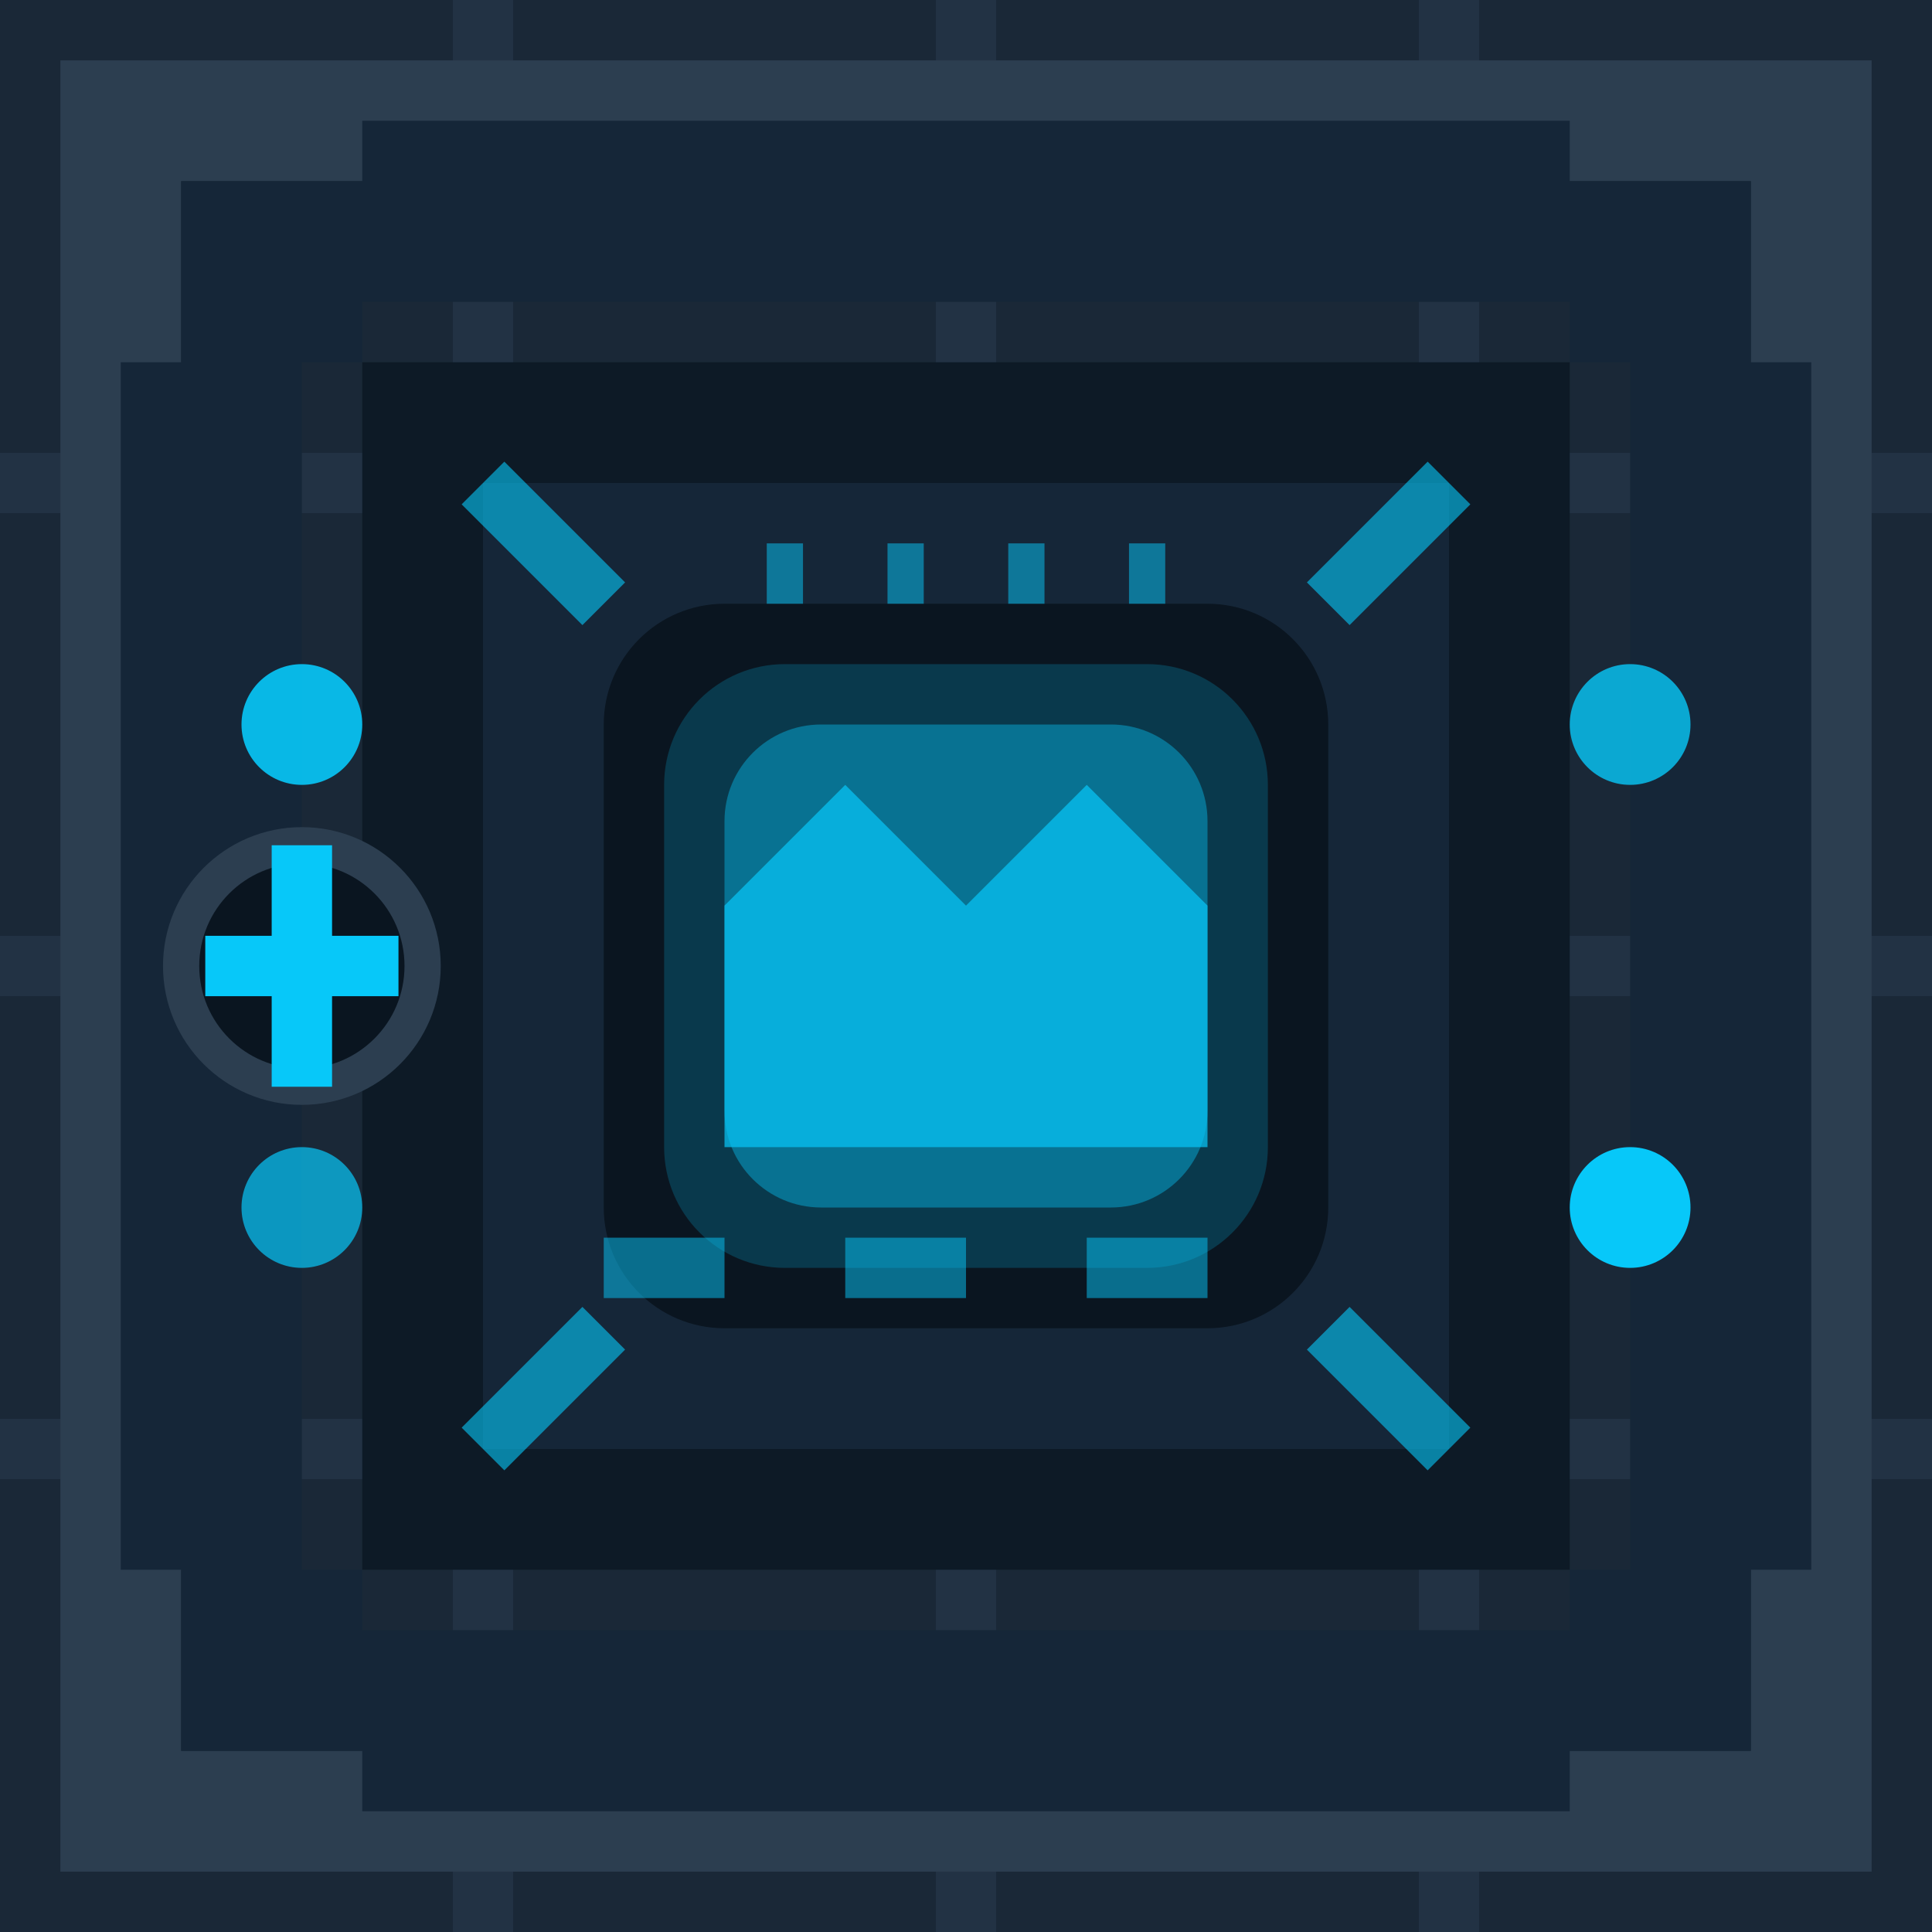
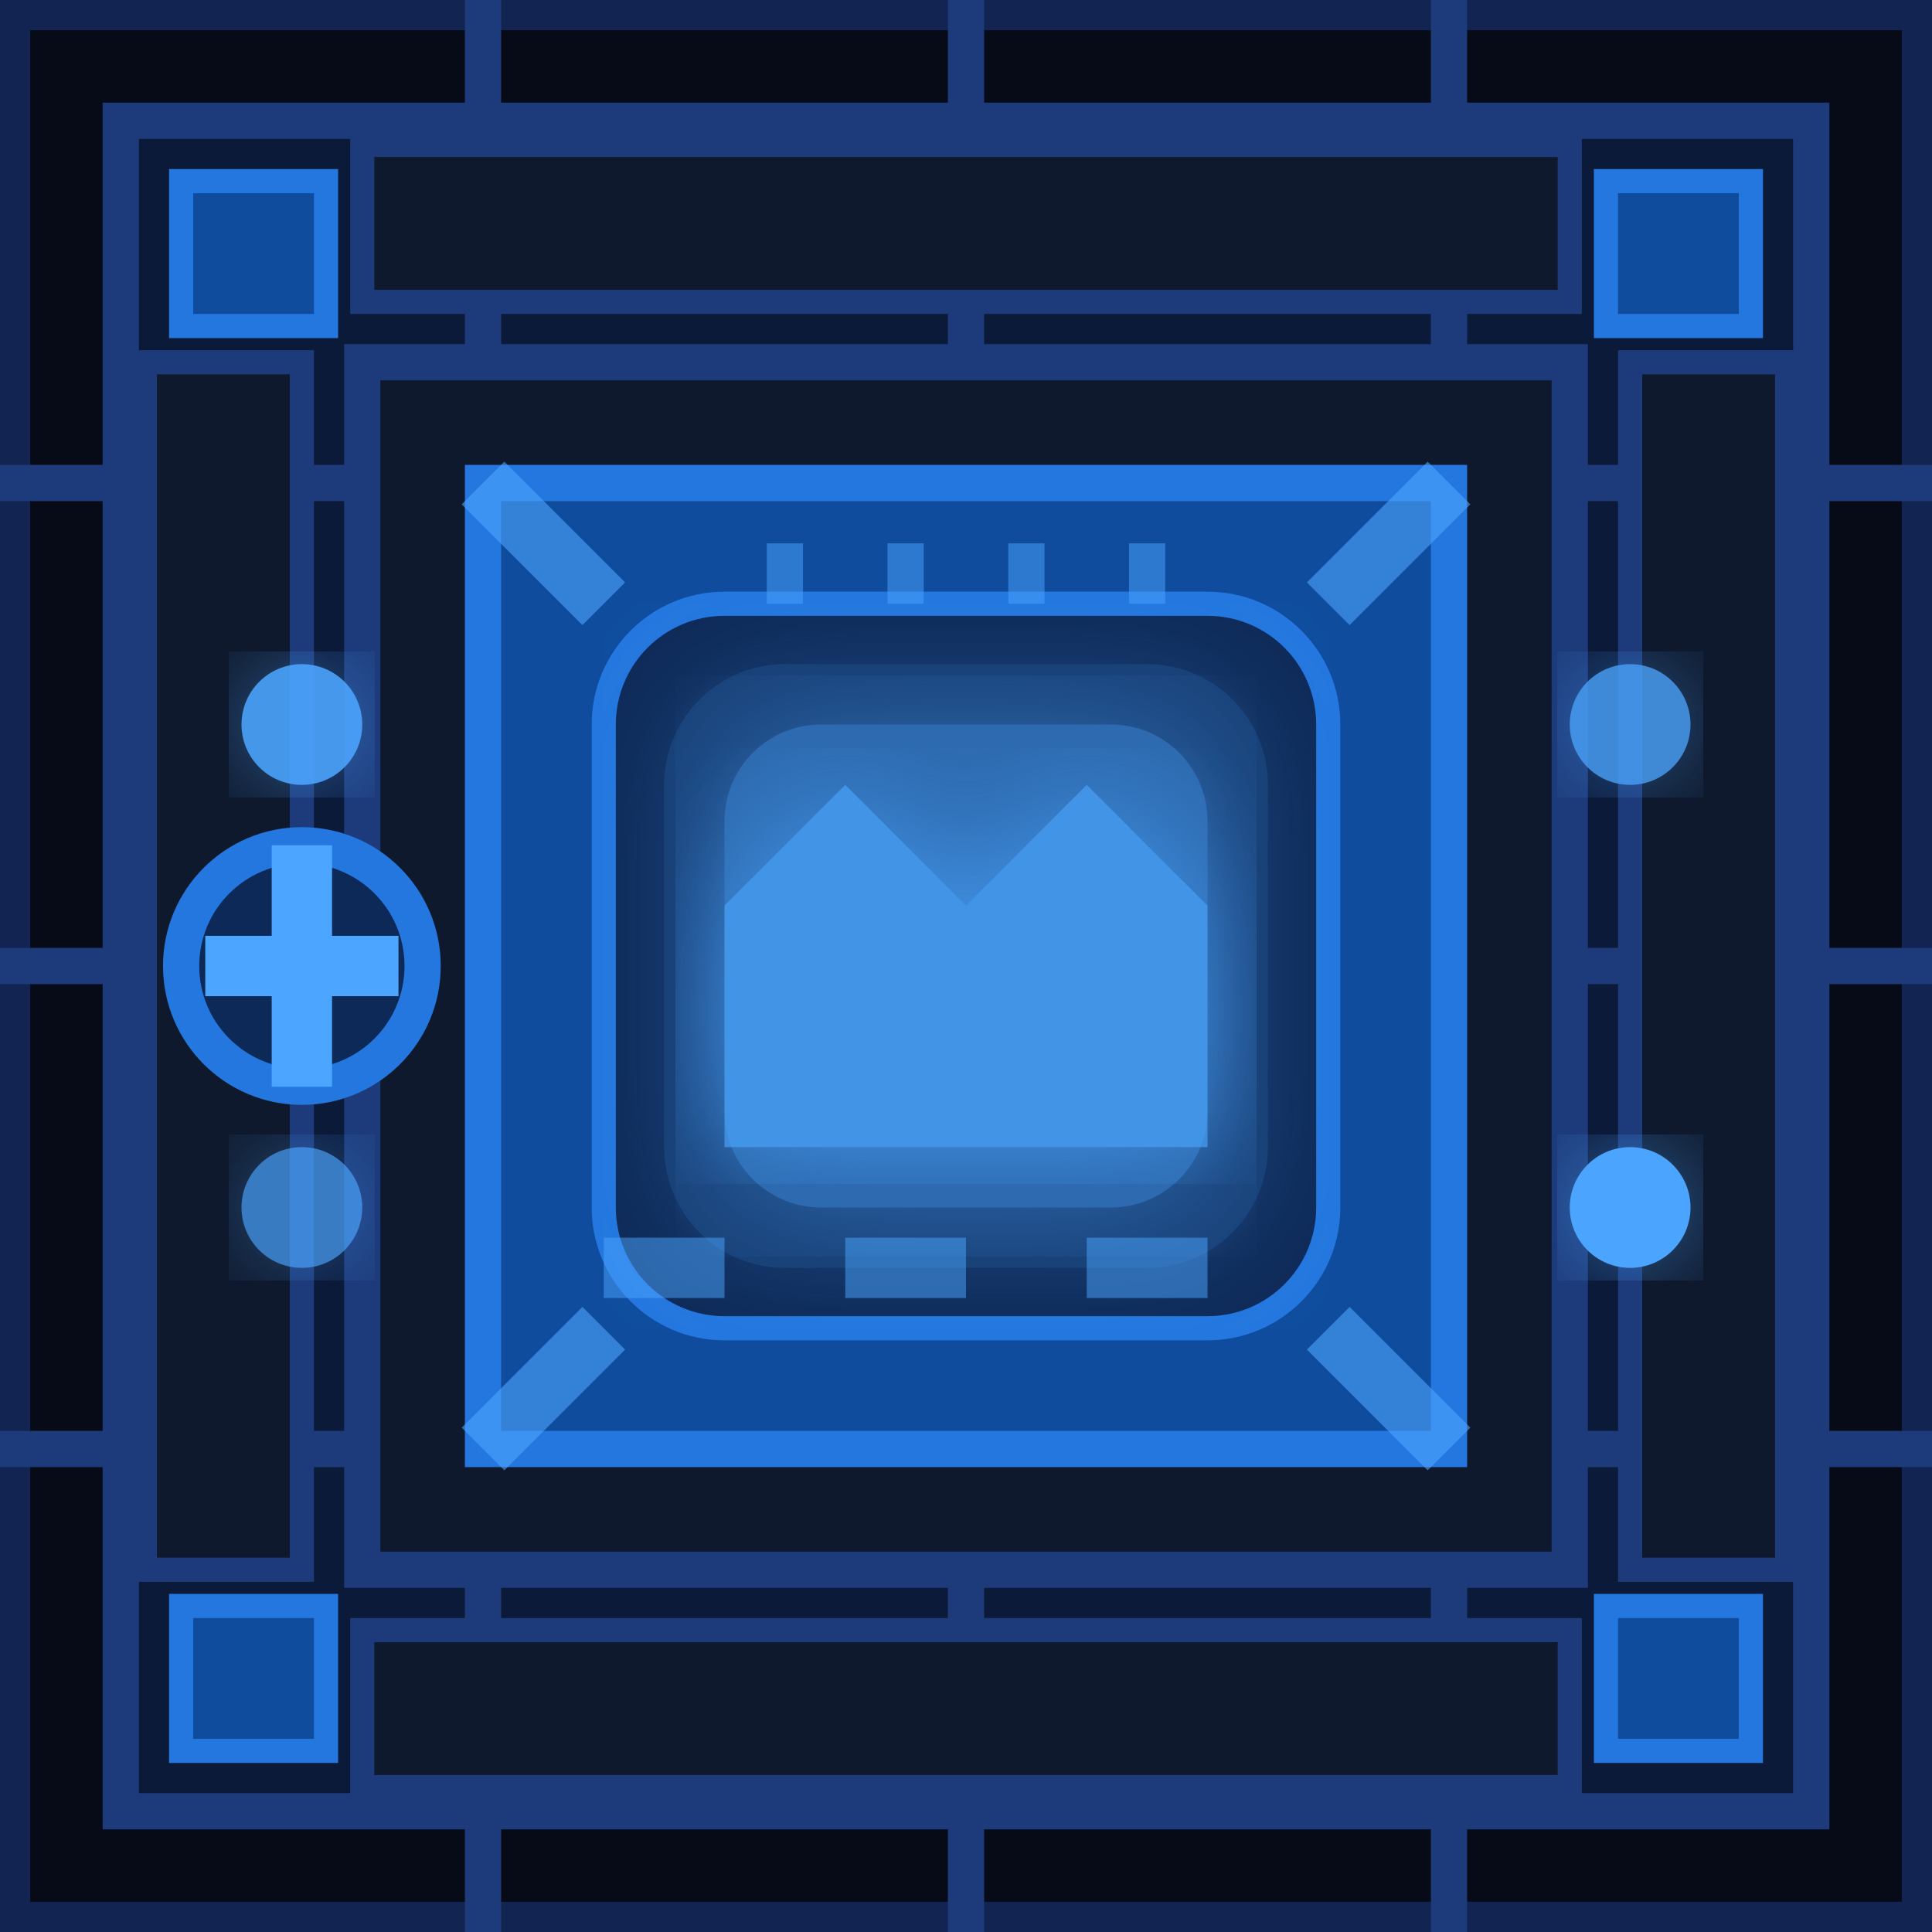
<svg xmlns="http://www.w3.org/2000/svg" width="16" height="16" viewBox="0 0 16 16">
-   <rect width="16" height="16" fill="#1a2837" />
-   <path d="M0,0 L16,0 L16,16 L0,16 Z" fill="#1a2837" />
-   <path d="M0,4 L16,4 M0,8 L16,8 M0,12 L16,12 M4,0 L4,16 M8,0 L8,16 M12,0 L12,16" stroke="#223244" stroke-width="0.5" />
-   <rect x="1" y="1" width="14" height="14" fill="none" stroke="#2c3e50" stroke-width="1" />
-   <rect x="3" y="3" width="10" height="10" fill="#0d1a26" />
-   <rect x="4" y="4" width="8" height="8" fill="#152638" />
-   <rect x="5" y="5" width="6" height="6" fill="#0a1520" rx="1" />
-   <rect x="5.5" y="5.5" width="5" height="5" fill="#07c8f9" opacity="0.2" rx="1" />
-   <rect x="6" y="6" width="4" height="4" fill="#07c8f9" opacity="0.4" rx="0.8" />
-   <path d="M6,7.5 L7,6.5 L8,7.5 L9,6.5 L10,7.5 L10,9.5 L6,9.5 Z" fill="#07c8f9" opacity="0.7" />
-   <rect x="1" y="3" width="1.5" height="10" fill="#152638" />
-   <rect x="13.5" y="3" width="1.5" height="10" fill="#152638" />
-   <rect x="3" y="1" width="10" height="1.5" fill="#152638" />
-   <rect x="3" y="13.5" width="10" height="1.5" fill="#152638" />
-   <circle cx="2.5" cy="8" r="1" fill="#0a1520" stroke="#2c3e50" stroke-width="0.3" />
-   <path d="M2.5,7 L2.5,9" stroke="#07c8f9" stroke-width="0.5" />
-   <path d="M1.7,8 L3.3,8" stroke="#07c8f9" stroke-width="0.5" />
-   <rect x="1.5" y="1.5" width="1.5" height="1.5" fill="#152638" />
-   <rect x="13" y="1.5" width="1.5" height="1.5" fill="#152638" />
-   <rect x="1.5" y="13" width="1.5" height="1.5" fill="#152638" />
-   <rect x="13" y="13" width="1.5" height="1.5" fill="#152638" />
-   <circle cx="2.5" cy="6" r="0.5" fill="#07c8f9" opacity="0.9" />
-   <circle cx="2.5" cy="10" r="0.5" fill="#07c8f9" opacity="0.7" />
-   <circle cx="13.5" cy="6" r="0.5" fill="#07c8f9" opacity="0.8" />
-   <circle cx="13.5" cy="10" r="0.5" fill="#07c8f9" opacity="1" />
-   <path d="M4,4 L5,5 M12,4 L11,5 M4,12 L5,11 M12,12 L11,11" stroke="#07c8f9" stroke-width="0.5" opacity="0.6" />
-   <path d="M5,10.5 L6,10.5 M7,10.5 L8,10.5 M9,10.5 L10,10.5 M11,10.5" stroke="#07c8f9" stroke-width="0.5" opacity="0.5" />
-   <path d="M6.5,5 L6.5,4 M7.5,5 L7.5,4 M8.5,5 L8.5,4 M9.5,5 L9.5,4" stroke="#07c8f9" stroke-width="0.3" opacity="0.5" stroke-dasharray="0.5,0.5" />
+   <filter id="glow">
+     <feGaussianBlur stdDeviation="0.5" result="blur" />
+     <feComposite in="SourceGraphic" in2="blur" operator="over" />
+   </filter>
+   <rect x="0" y="0" width="16" height="16" fill="#070b18" stroke="#112452" stroke-width="0.5" />
+   <rect x="1" y="1" width="14" height="14" fill="#0c1a3a" stroke="#1d3b7a" stroke-width="0.3" />
+   <path d="M0,4 L16,4 M0,8 L16,8 M0,12 L16,12 M4,0 L4,16 M8,0 L8,16 M12,0 L12,16" stroke="#1d3b7a" stroke-width="0.3" />
+   <rect x="3" y="3" width="10" height="10" fill="#0f192d" stroke="#1d3b7a" stroke-width="0.3" />
+   <rect x="4" y="4" width="8" height="8" fill="#0f4c9e" stroke="#2377de" stroke-width="0.3" />
+   <rect x="5" y="5" width="6" height="6" fill="#0d2957" rx="1" stroke="#2377de" stroke-width="0.2" />
+   <rect x="5.5" y="5.5" width="5" height="5" fill="#4ca5ff" opacity="0.2" rx="1" filter="url(#glow)" />
+   <rect x="6" y="6" width="4" height="4" fill="#4ca5ff" opacity="0.4" rx="0.8" filter="url(#glow)" />
+   <path d="M6,7.5 L7,6.5 L8,7.5 L9,6.5 L10,7.5 L10,9.5 L6,9.5 Z" fill="#4ca5ff" opacity="0.7" filter="url(#glow)" />
+   <rect x="1.2" y="3" width="1.3" height="10" fill="#0f192d" stroke="#1d3b7a" stroke-width="0.2" />
+   <rect x="13.5" y="3" width="1.3" height="10" fill="#0f192d" stroke="#1d3b7a" stroke-width="0.2" />
+   <rect x="3" y="1.2" width="10" height="1.3" fill="#0f192d" stroke="#1d3b7a" stroke-width="0.2" />
+   <rect x="3" y="13.5" width="10" height="1.3" fill="#0f192d" stroke="#1d3b7a" stroke-width="0.2" />
+   <circle cx="2.5" cy="8" r="1" fill="#0d2957" stroke="#2377de" stroke-width="0.3" />
+   <path d="M2.5,7 L2.5,9" stroke="#4ca5ff" stroke-width="0.5" />
+   <path d="M1.7,8 L3.3,8" stroke="#4ca5ff" stroke-width="0.5" />
+   <rect x="1.5" y="1.5" width="1.2" height="1.2" fill="#0f4c9e" stroke="#2377de" stroke-width="0.2" />
+   <rect x="13.3" y="1.5" width="1.2" height="1.2" fill="#0f4c9e" stroke="#2377de" stroke-width="0.2" />
+   <rect x="1.5" y="13.3" width="1.2" height="1.2" fill="#0f4c9e" stroke="#2377de" stroke-width="0.2" />
+   <rect x="13.3" y="13.3" width="1.2" height="1.2" fill="#0f4c9e" stroke="#2377de" stroke-width="0.2" />
+   <circle cx="2.5" cy="6" r="0.5" fill="#4ca5ff" opacity="0.9" filter="url(#glow)" />
+   <circle cx="2.5" cy="10" r="0.5" fill="#4ca5ff" opacity="0.7" filter="url(#glow)" />
+   <circle cx="13.5" cy="6" r="0.5" fill="#4ca5ff" opacity="0.8" filter="url(#glow)" />
+   <circle cx="13.5" cy="10" r="0.5" fill="#4ca5ff" opacity="1" filter="url(#glow)" />
+   <path d="M4,4 L5,5 M12,4 L11,5 M4,12 L5,11 M12,12 L11,11" stroke="#4ca5ff" stroke-width="0.5" opacity="0.6" />
+   <path d="M5,10.5 L6,10.5 M7,10.5 L8,10.5 M9,10.5 L10,10.5 M11,10.5" stroke="#4ca5ff" stroke-width="0.5" opacity="0.5" />
+   <path d="M6.5,5 L6.5,4 M7.5,5 L7.5,4 M8.5,5 L8.5,4 M9.5,5 L9.5,4" stroke="#4ca5ff" stroke-width="0.3" opacity="0.5" stroke-dasharray="0.5,0.5" />
</svg>
